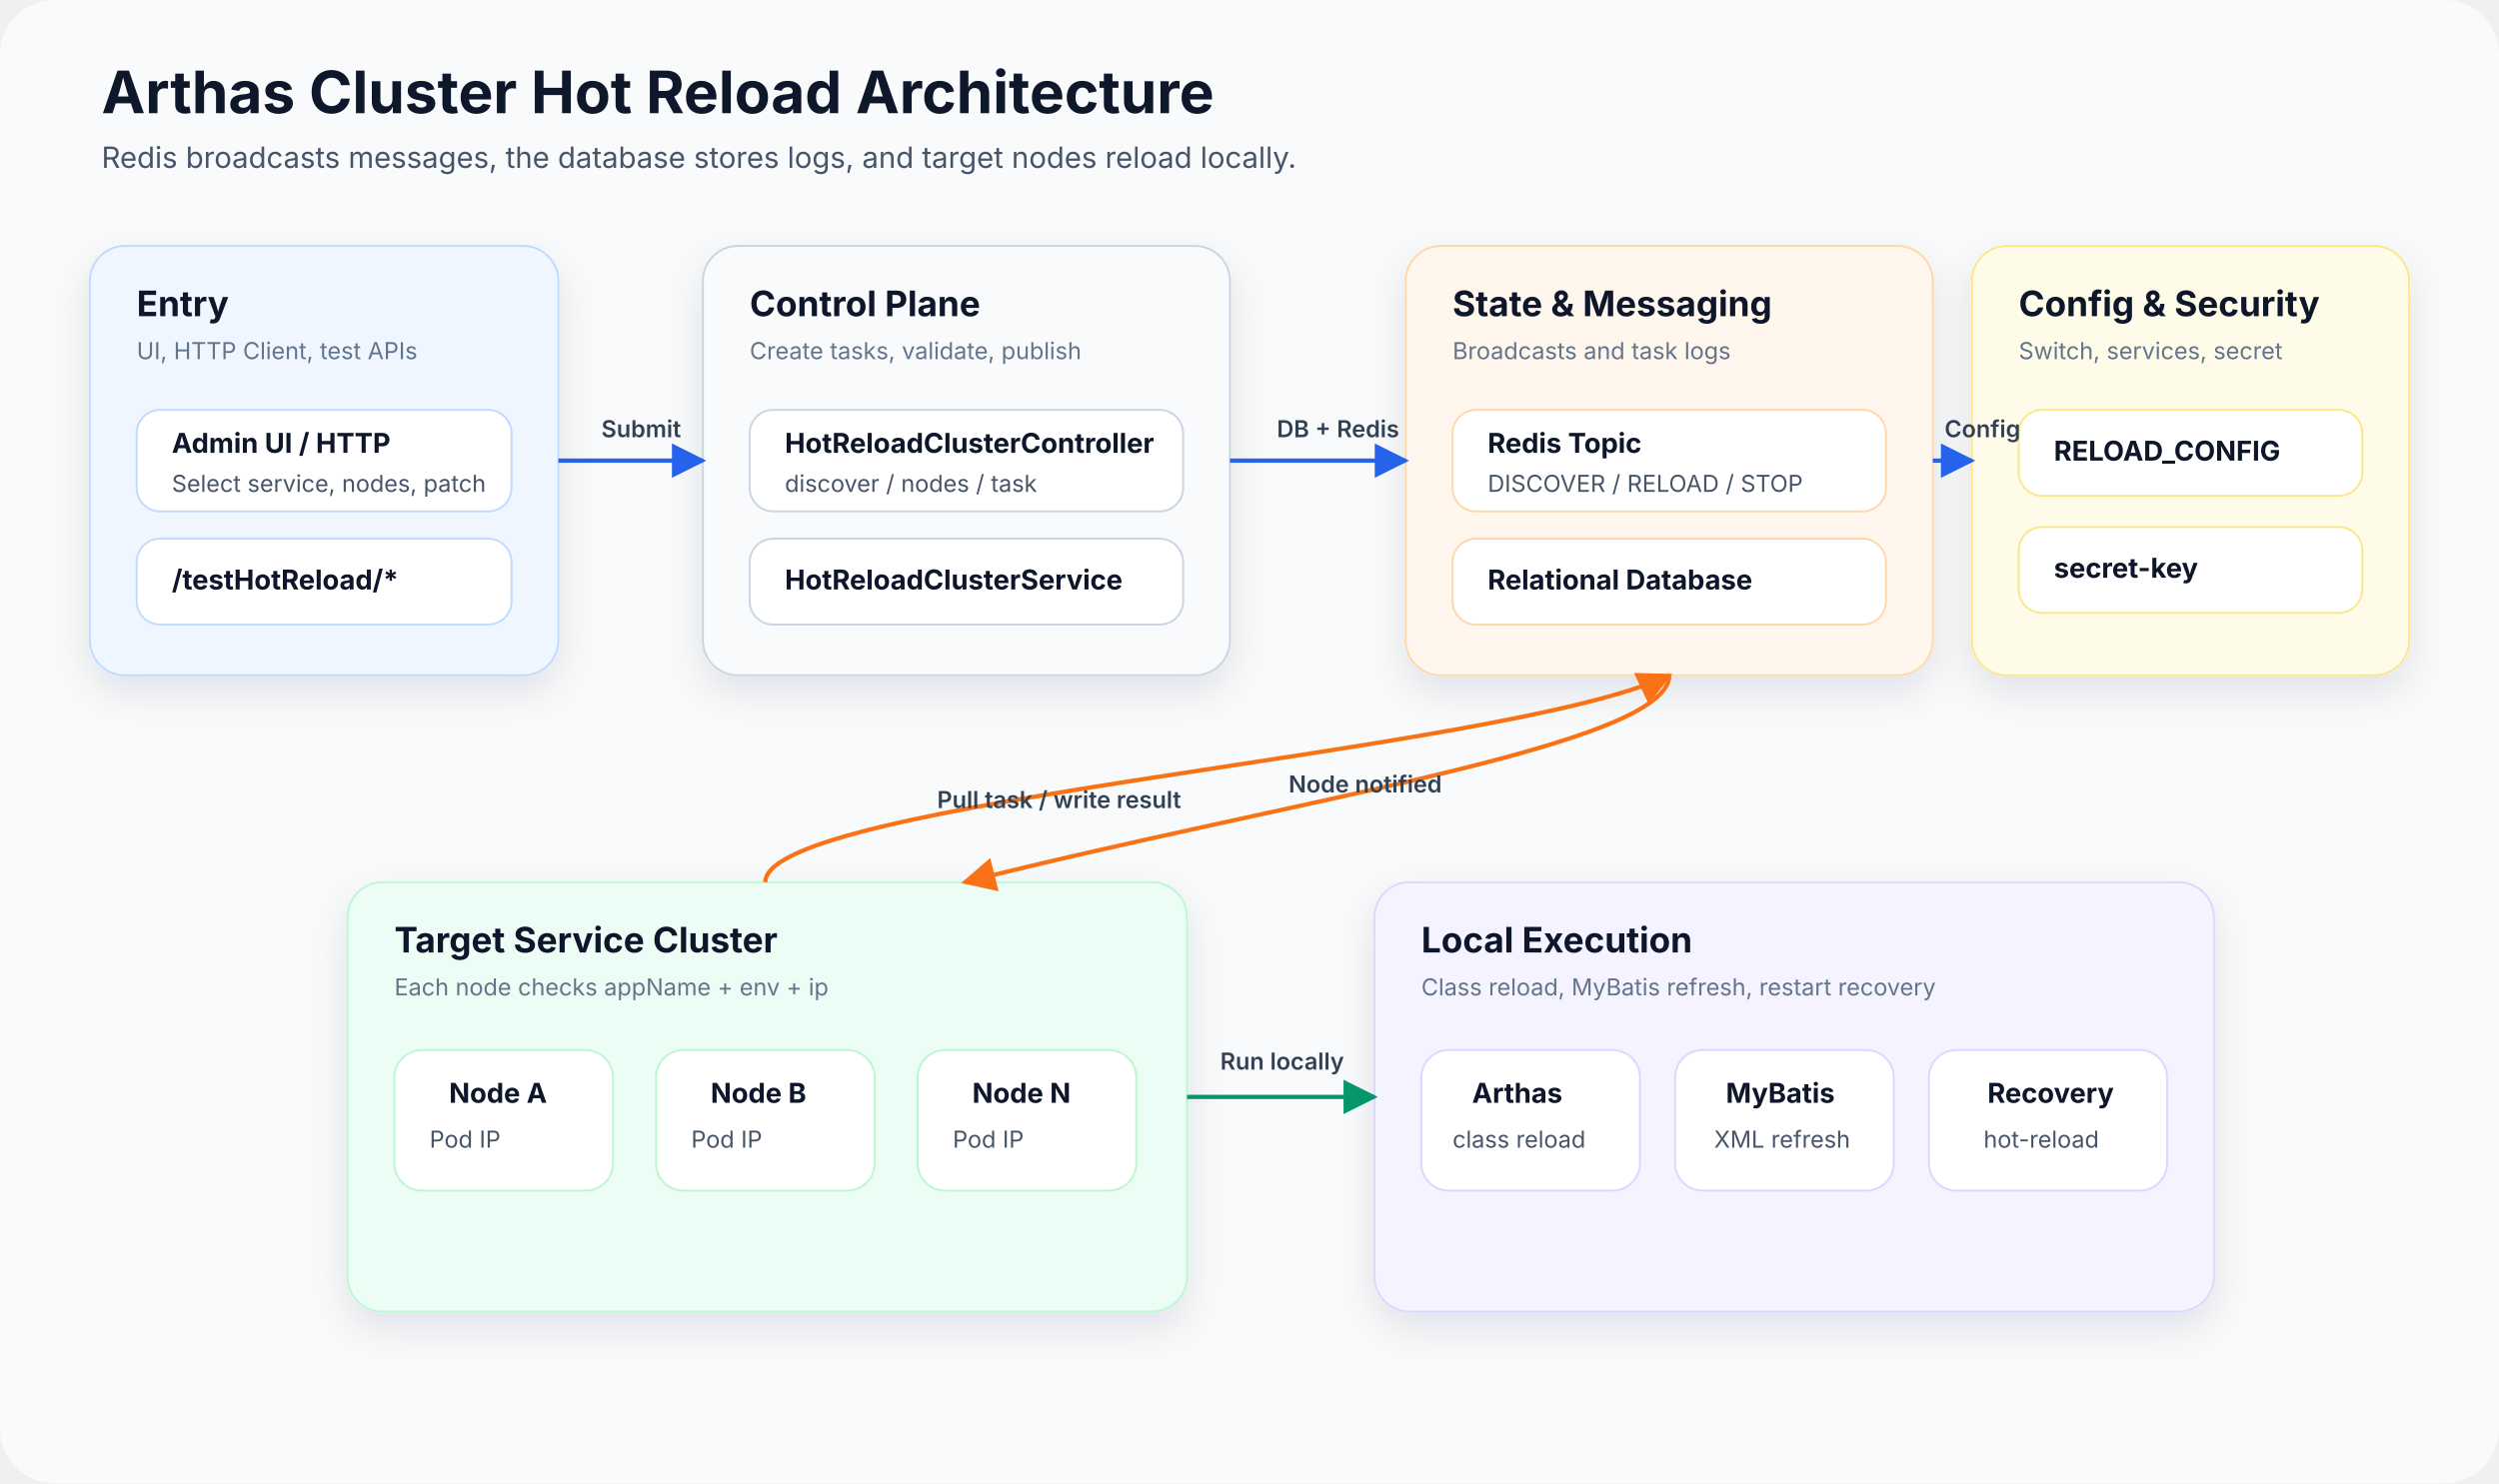
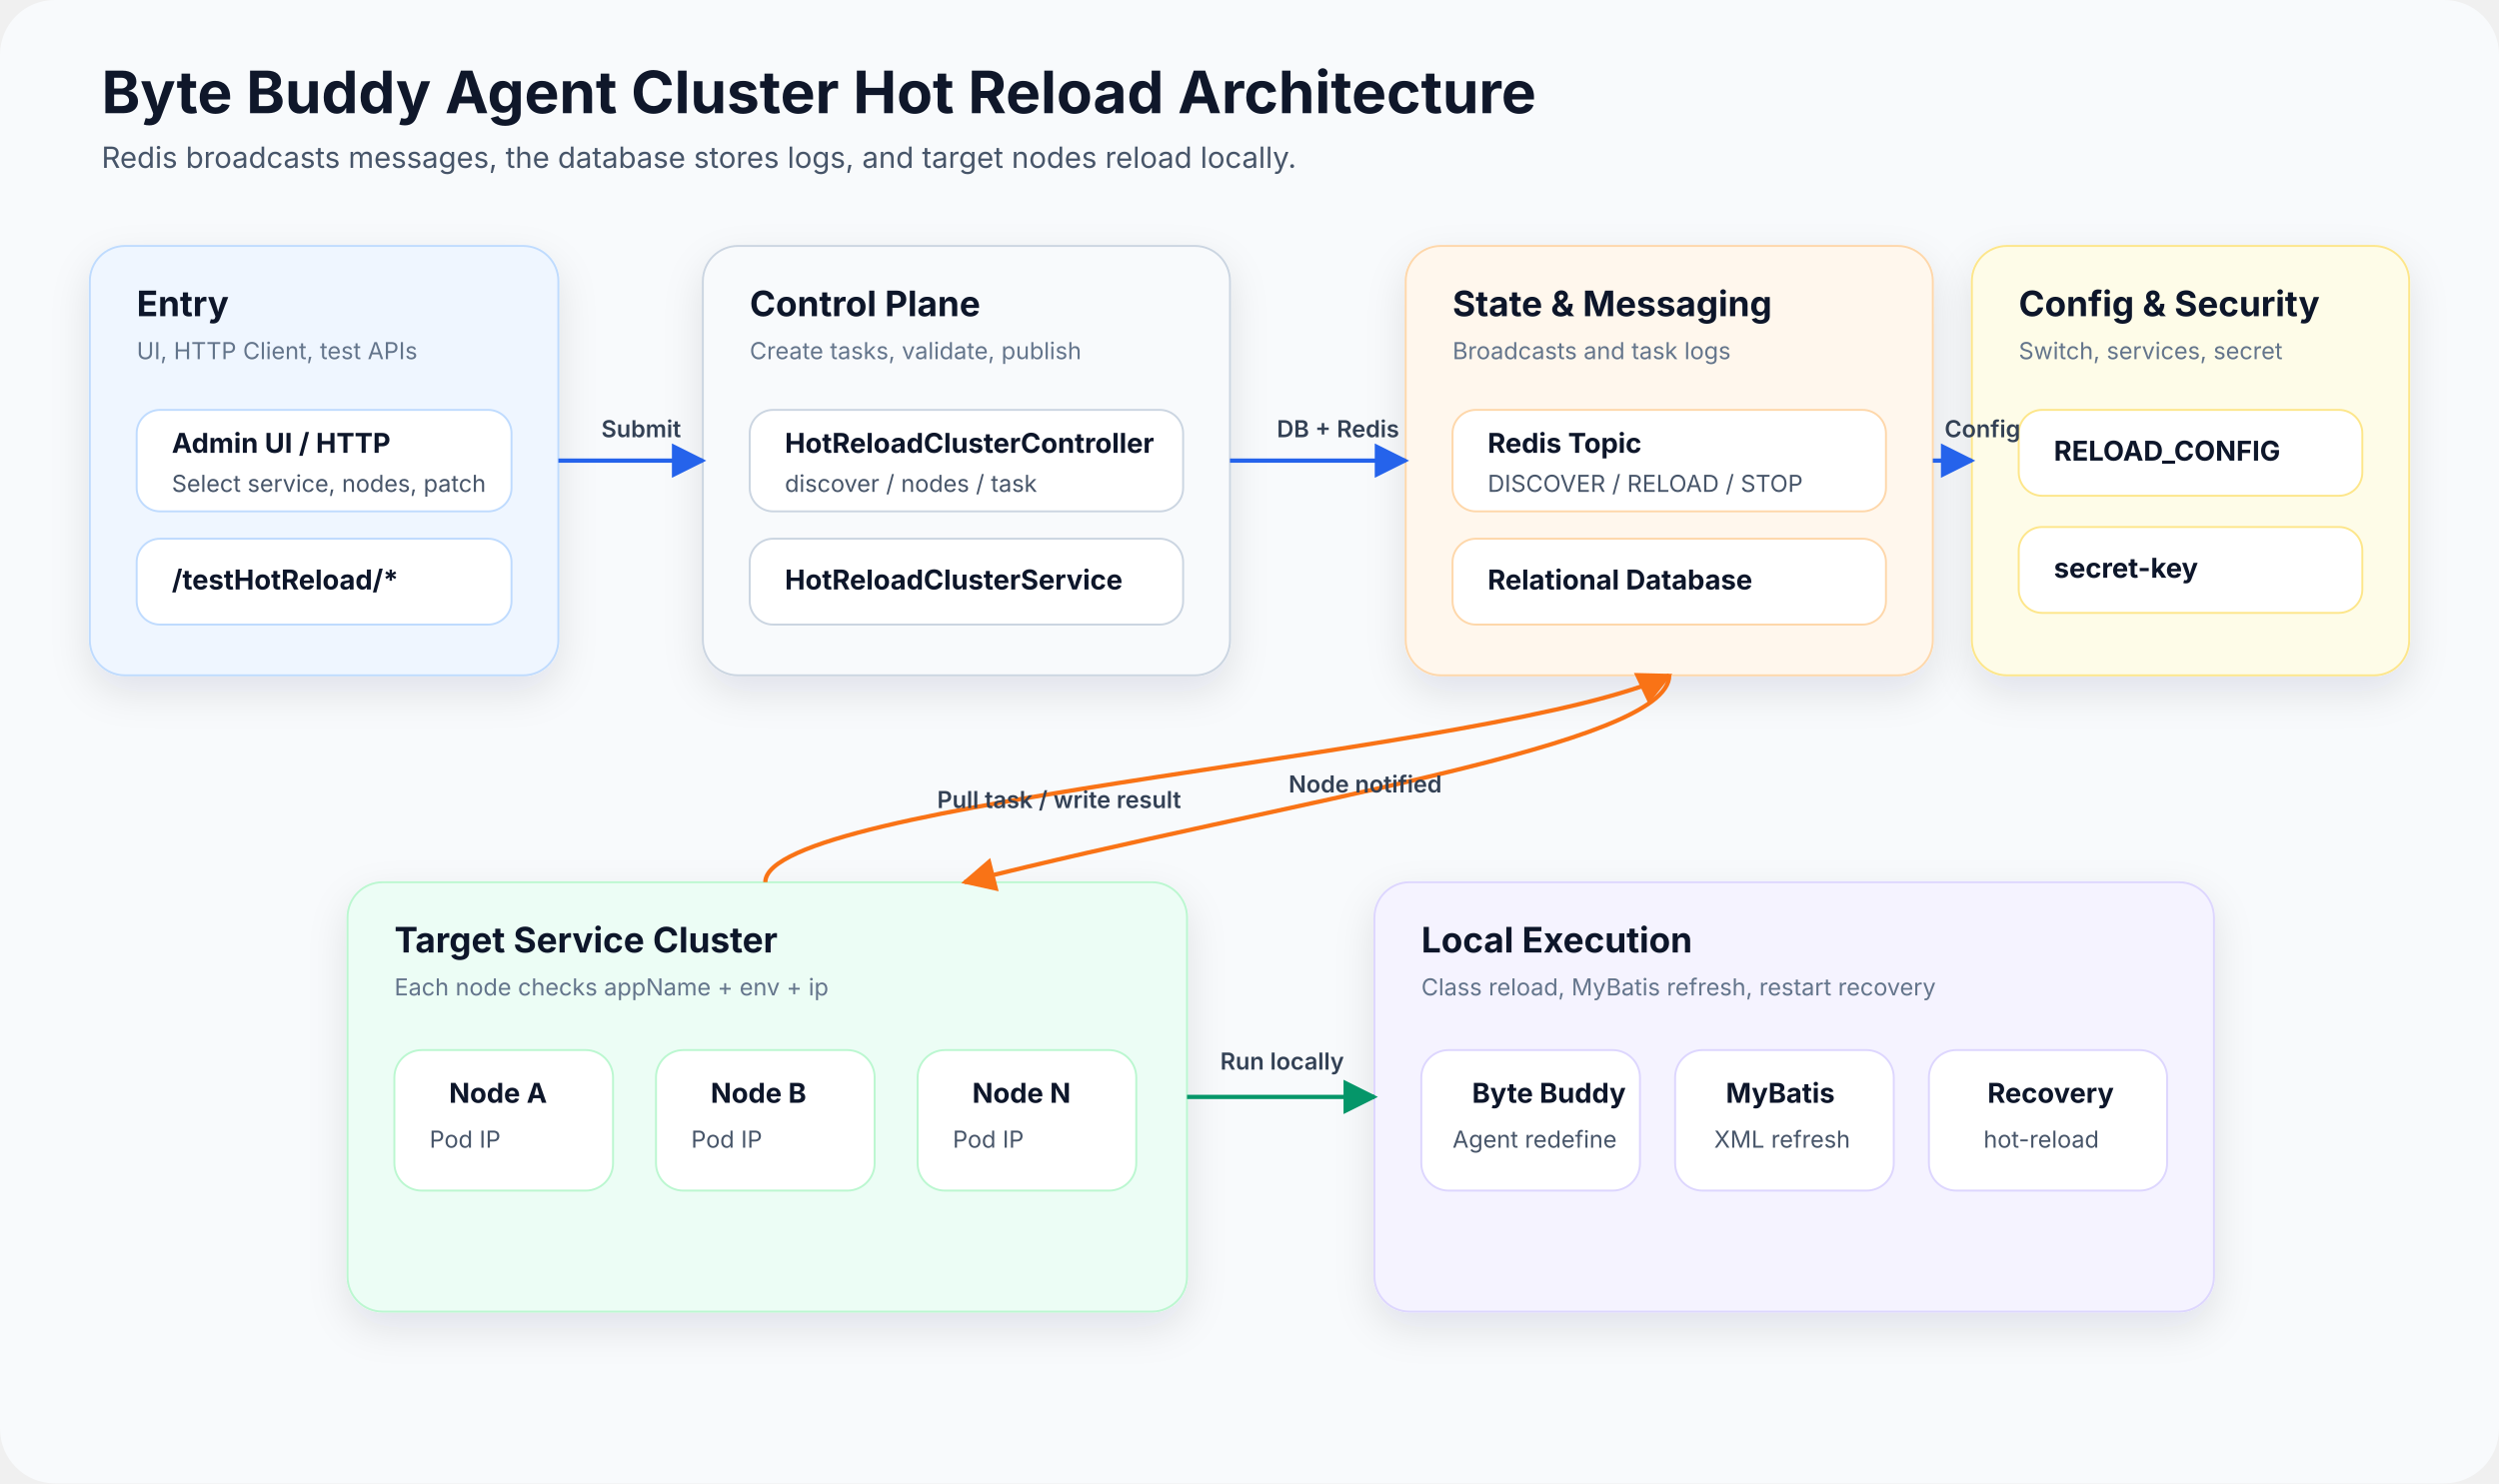
<svg xmlns="http://www.w3.org/2000/svg" width="1280" height="760" viewBox="0 0 1280 760" role="img" aria-labelledby="title desc">
  <defs>
    <filter id="shadow" x="-20%" y="-20%" width="140%" height="140%">
      <feDropShadow dx="0" dy="8" stdDeviation="10" flood-color="#0f172a" flood-opacity="0.10" />
    </filter>
    <marker id="arrow-blue" viewBox="0 0 10 10" refX="9" refY="5" markerWidth="8" markerHeight="8" orient="auto-start-reverse">
      <path d="M 0 0 L 10 5 L 0 10 z" fill="#2563eb" />
    </marker>
    <marker id="arrow-orange" viewBox="0 0 10 10" refX="9" refY="5" markerWidth="8" markerHeight="8" orient="auto-start-reverse">
      <path d="M 0 0 L 10 5 L 0 10 z" fill="#f97316" />
    </marker>
    <marker id="arrow-green" viewBox="0 0 10 10" refX="9" refY="5" markerWidth="8" markerHeight="8" orient="auto-start-reverse">
      <path d="M 0 0 L 10 5 L 0 10 z" fill="#059669" />
    </marker>
    <style>
      .bg { fill:#f8fafc; }
      .title { fill:#0f172a; font:700 30px "Inter","Segoe UI","Microsoft YaHei",sans-serif; }
      .subtitle { fill:#475569; font:400 15px "Inter","Segoe UI","Microsoft YaHei",sans-serif; }
      .card-title { fill:#0f172a; font:700 18px "Inter","Segoe UI","Microsoft YaHei",sans-serif; }
      .card-sub { fill:#64748b; font:400 12px "Inter","Segoe UI","Microsoft YaHei",sans-serif; }
      .item-title { fill:#0f172a; font:700 14px "Inter","Segoe UI","Microsoft YaHei",sans-serif; }
      .item-text { fill:#475569; font:400 12px "Inter","Segoe UI","Microsoft YaHei",sans-serif; }
      .line-blue { stroke:#2563eb; stroke-width:2.2; fill:none; marker-end:url(#arrow-blue); }
      .line-orange { stroke:#f97316; stroke-width:2.2; fill:none; marker-end:url(#arrow-orange); }
      .line-green { stroke:#059669; stroke-width:2.2; fill:none; marker-end:url(#arrow-green); }
      .label { fill:#334155; font:600 12px "Inter","Segoe UI","Microsoft YaHei",sans-serif; }
    </style>
  </defs>
  <rect class="bg" x="0" y="0" width="1280" height="760" rx="28" />
-   <text class="title" x="52" y="58">Arthas Cluster Hot Reload Architecture</text>
+   <text class="title" x="52" y="58">Byte Buddy Agent Cluster Hot Reload Architecture</text>
  <text class="subtitle" x="52" y="86">Redis broadcasts messages, the database stores logs, and target nodes reload locally.</text>
  <g filter="url(#shadow)">
    <rect x="46" y="126" width="240" height="220" rx="18" fill="#eff6ff" stroke="#bfdbfe" />
    <text class="card-title" x="70" y="162">Entry</text>
    <text class="card-sub" x="70" y="184">UI, HTTP Client, test APIs</text>
    <rect x="70" y="210" width="192" height="52" rx="12" fill="#ffffff" stroke="#bfdbfe" />
    <text class="item-title" x="88" y="232">Admin UI / HTTP</text>
    <text class="item-text" x="88" y="252">Select service, nodes, patch</text>
    <rect x="70" y="276" width="192" height="44" rx="12" fill="#ffffff" stroke="#bfdbfe" />
    <text class="item-title" x="88" y="302">/testHotReload/*</text>
  </g>
  <g filter="url(#shadow)">
    <rect x="360" y="126" width="270" height="220" rx="18" fill="#f8fafc" stroke="#cbd5e1" />
    <text class="card-title" x="384" y="162">Control Plane</text>
    <text class="card-sub" x="384" y="184">Create tasks, validate, publish</text>
    <rect x="384" y="210" width="222" height="52" rx="12" fill="#ffffff" stroke="#cbd5e1" />
    <text class="item-title" x="402" y="232">HotReloadClusterController</text>
    <text class="item-text" x="402" y="252">discover / nodes / task</text>
    <rect x="384" y="276" width="222" height="44" rx="12" fill="#ffffff" stroke="#cbd5e1" />
    <text class="item-title" x="402" y="302">HotReloadClusterService</text>
  </g>
  <g filter="url(#shadow)">
    <rect x="720" y="126" width="270" height="220" rx="18" fill="#fff7ed" stroke="#fed7aa" />
    <text class="card-title" x="744" y="162">State &amp; Messaging</text>
    <text class="card-sub" x="744" y="184">Broadcasts and task logs</text>
    <rect x="744" y="210" width="222" height="52" rx="12" fill="#ffffff" stroke="#fed7aa" />
    <text class="item-title" x="762" y="232">Redis Topic</text>
    <text class="item-text" x="762" y="252">DISCOVER / RELOAD / STOP</text>
    <rect x="744" y="276" width="222" height="44" rx="12" fill="#ffffff" stroke="#fed7aa" />
    <text class="item-title" x="762" y="302">Relational Database</text>
  </g>
  <g filter="url(#shadow)">
    <rect x="1010" y="126" width="224" height="220" rx="18" fill="#fefce8" stroke="#fde68a" />
    <text class="card-title" x="1034" y="162">Config &amp; Security</text>
    <text class="card-sub" x="1034" y="184">Switch, services, secret</text>
    <rect x="1034" y="210" width="176" height="44" rx="12" fill="#ffffff" stroke="#fde68a" />
    <text class="item-title" x="1052" y="236">RELOAD_CONFIG</text>
    <rect x="1034" y="270" width="176" height="44" rx="12" fill="#ffffff" stroke="#fde68a" />
    <text class="item-title" x="1052" y="296">secret-key</text>
  </g>
  <g filter="url(#shadow)">
    <rect x="178" y="452" width="430" height="220" rx="18" fill="#ecfdf5" stroke="#bbf7d0" />
    <text class="card-title" x="202" y="488">Target Service Cluster</text>
    <text class="card-sub" x="202" y="510">Each node checks appName + env + ip</text>
    <rect x="202" y="538" width="112" height="72" rx="14" fill="#ffffff" stroke="#bbf7d0" />
    <text class="item-title" x="230" y="565">Node A</text>
    <text class="item-text" x="220" y="588">Pod IP</text>
    <rect x="336" y="538" width="112" height="72" rx="14" fill="#ffffff" stroke="#bbf7d0" />
    <text class="item-title" x="364" y="565">Node B</text>
    <text class="item-text" x="354" y="588">Pod IP</text>
    <rect x="470" y="538" width="112" height="72" rx="14" fill="#ffffff" stroke="#bbf7d0" />
    <text class="item-title" x="498" y="565">Node N</text>
    <text class="item-text" x="488" y="588">Pod IP</text>
  </g>
  <g filter="url(#shadow)">
    <rect x="704" y="452" width="430" height="220" rx="18" fill="#f5f3ff" stroke="#ddd6fe" />
    <text class="card-title" x="728" y="488">Local Execution</text>
    <text class="card-sub" x="728" y="510">Class reload, MyBatis refresh, restart recovery</text>
    <rect x="728" y="538" width="112" height="72" rx="14" fill="#ffffff" stroke="#ddd6fe" />
-     <text class="item-title" x="754" y="565">Arthas</text>
-     <text class="item-text" x="744" y="588">class reload</text>
+     <text class="item-title" x="754" y="565">Byte Buddy</text>
+     <text class="item-text" x="744" y="588">Agent redefine</text>
    <rect x="858" y="538" width="112" height="72" rx="14" fill="#ffffff" stroke="#ddd6fe" />
    <text class="item-title" x="884" y="565">MyBatis</text>
    <text class="item-text" x="878" y="588">XML refresh</text>
    <rect x="988" y="538" width="122" height="72" rx="14" fill="#ffffff" stroke="#ddd6fe" />
    <text class="item-title" x="1018" y="565">Recovery</text>
    <text class="item-text" x="1016" y="588">hot-reload</text>
  </g>
  <path class="line-blue" d="M286 236 C320 236 326 236 360 236" />
  <text class="label" x="308" y="224">Submit</text>
  <path class="line-blue" d="M630 236 C666 236 684 236 720 236" />
  <text class="label" x="654" y="224">DB + Redis</text>
  <path class="line-orange" d="M855 346 C855 382 660 410 494 452" />
  <text class="label" x="660" y="406">Node notified</text>
  <path class="line-green" d="M608 562 C650 562 662 562 704 562" />
  <text class="label" x="625" y="548">Run locally</text>
  <path class="line-orange" d="M392 452 C392 410 770 386 855 346" />
  <text class="label" x="480" y="414">Pull task / write result</text>
  <path class="line-blue" d="M990 236 C1000 236 1000 236 1010 236" />
  <text class="label" x="996" y="224">Config</text>
</svg>
